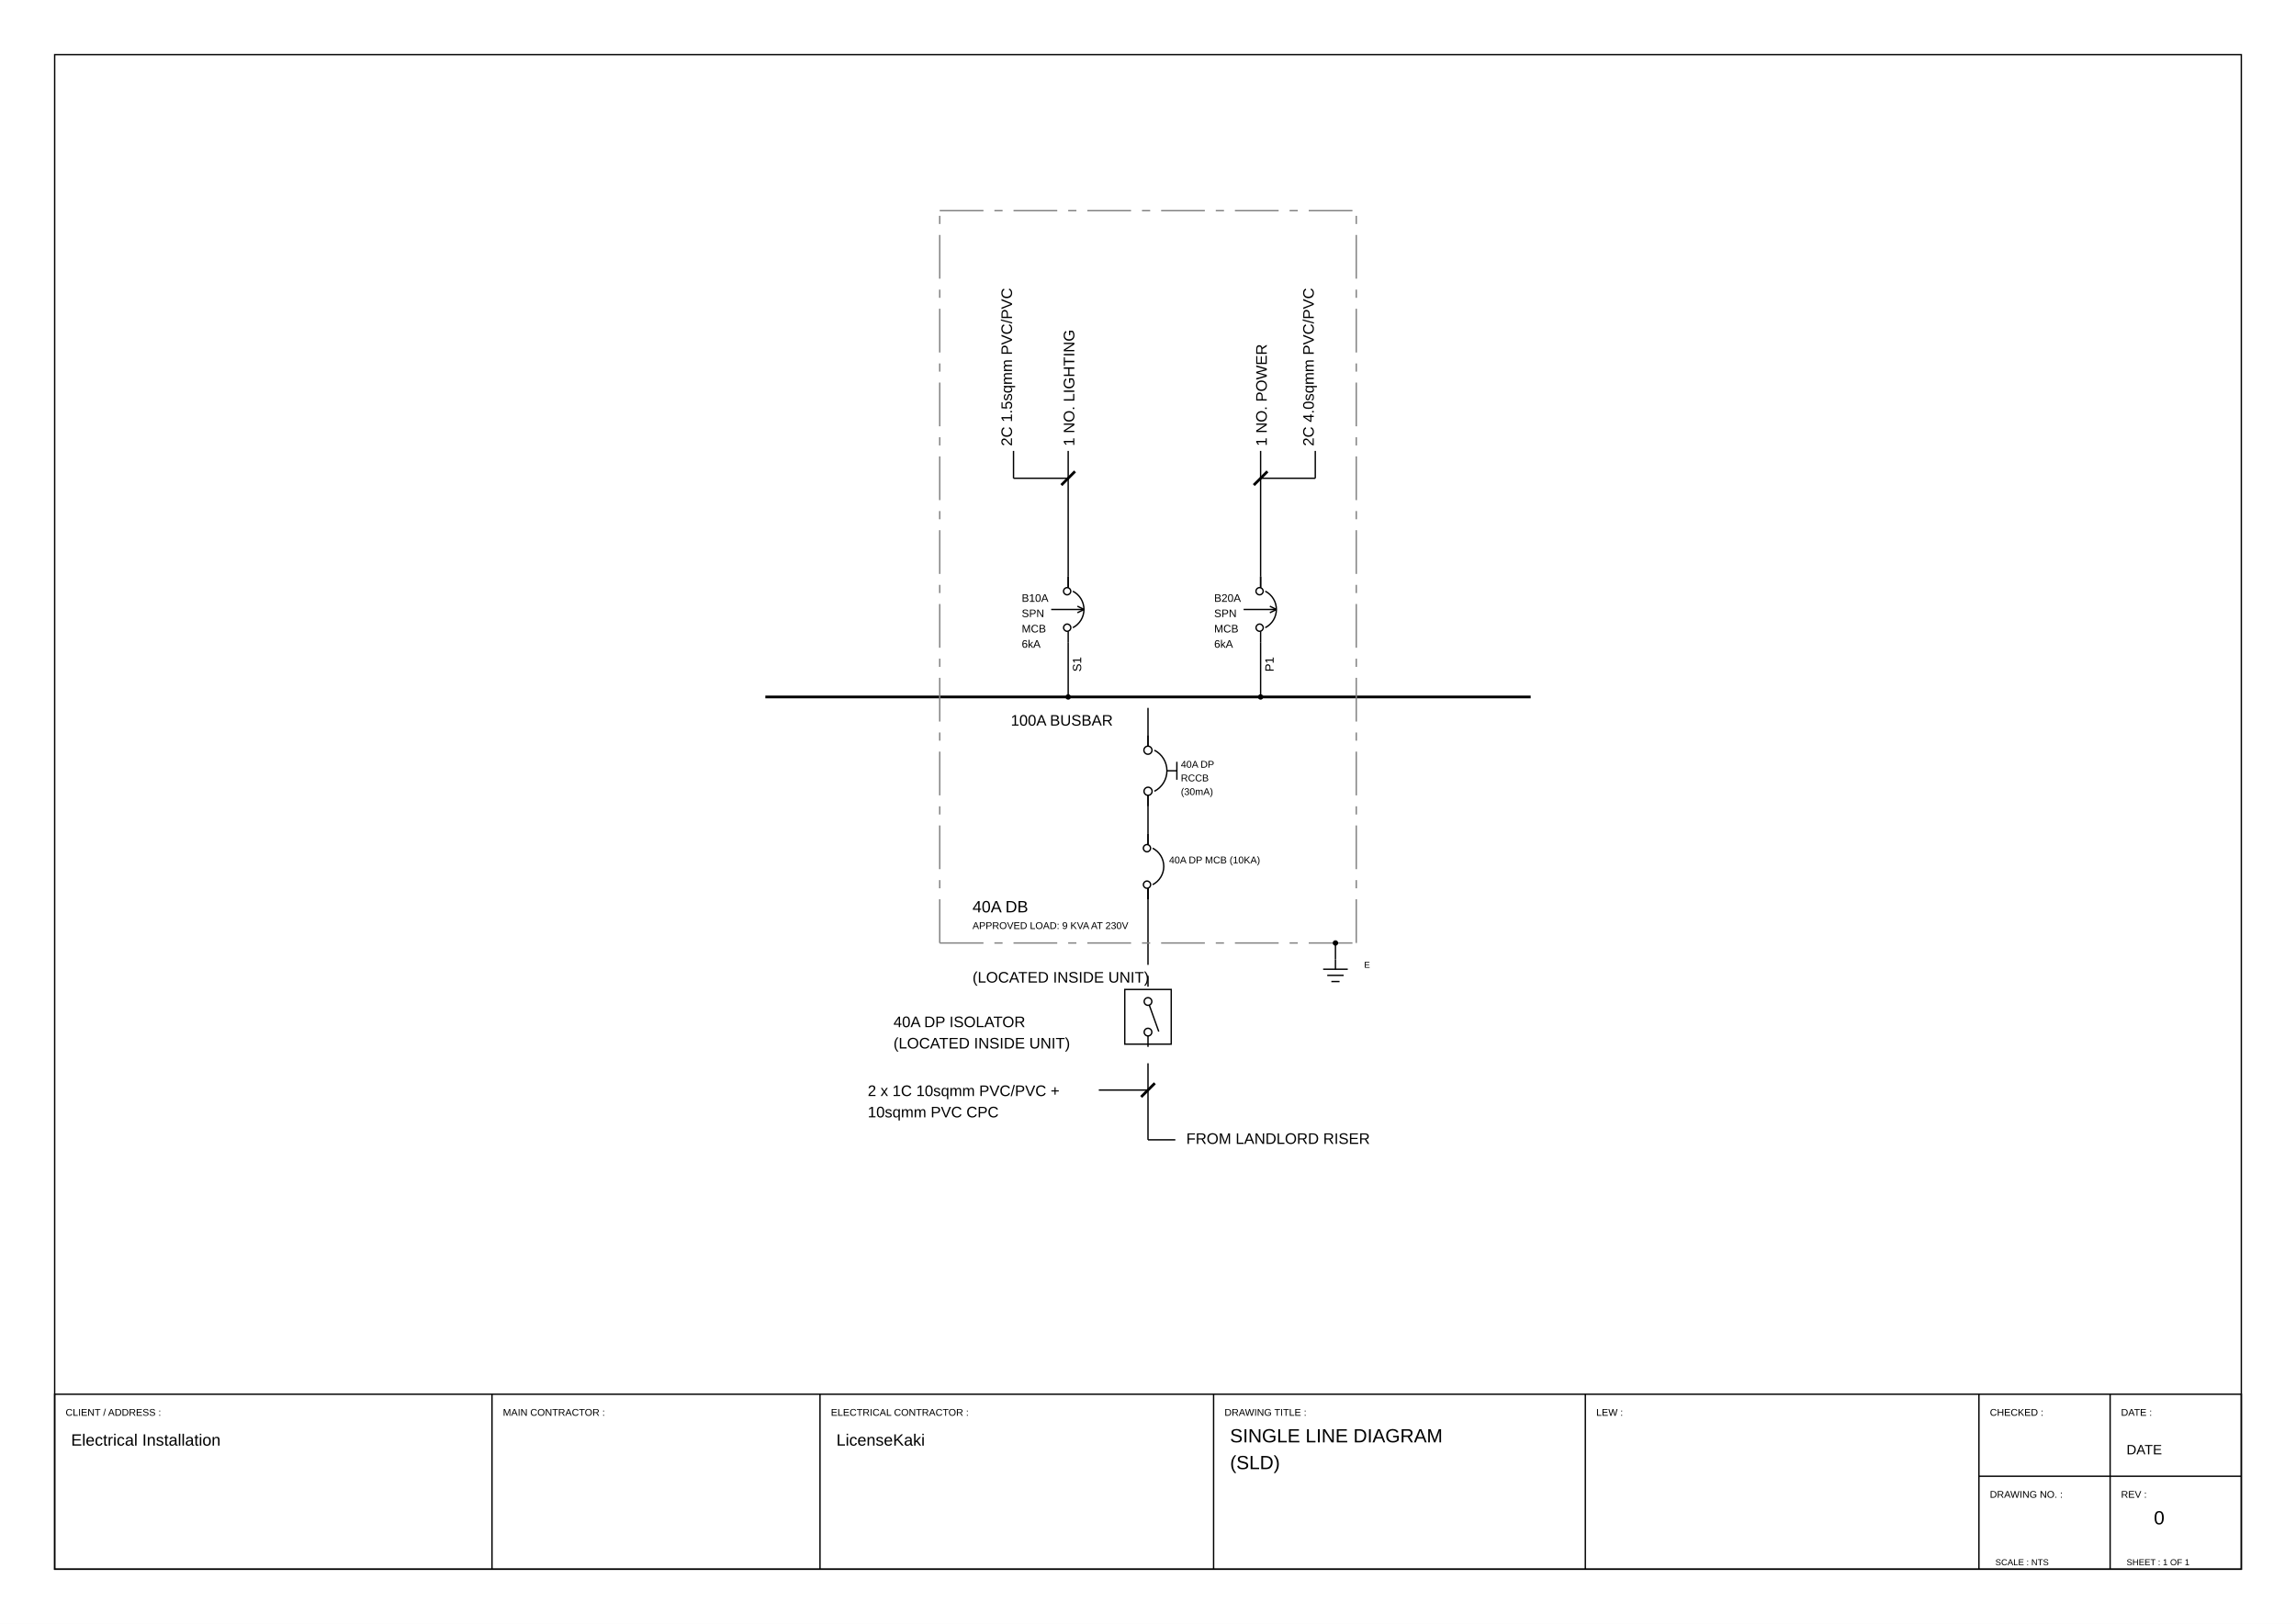
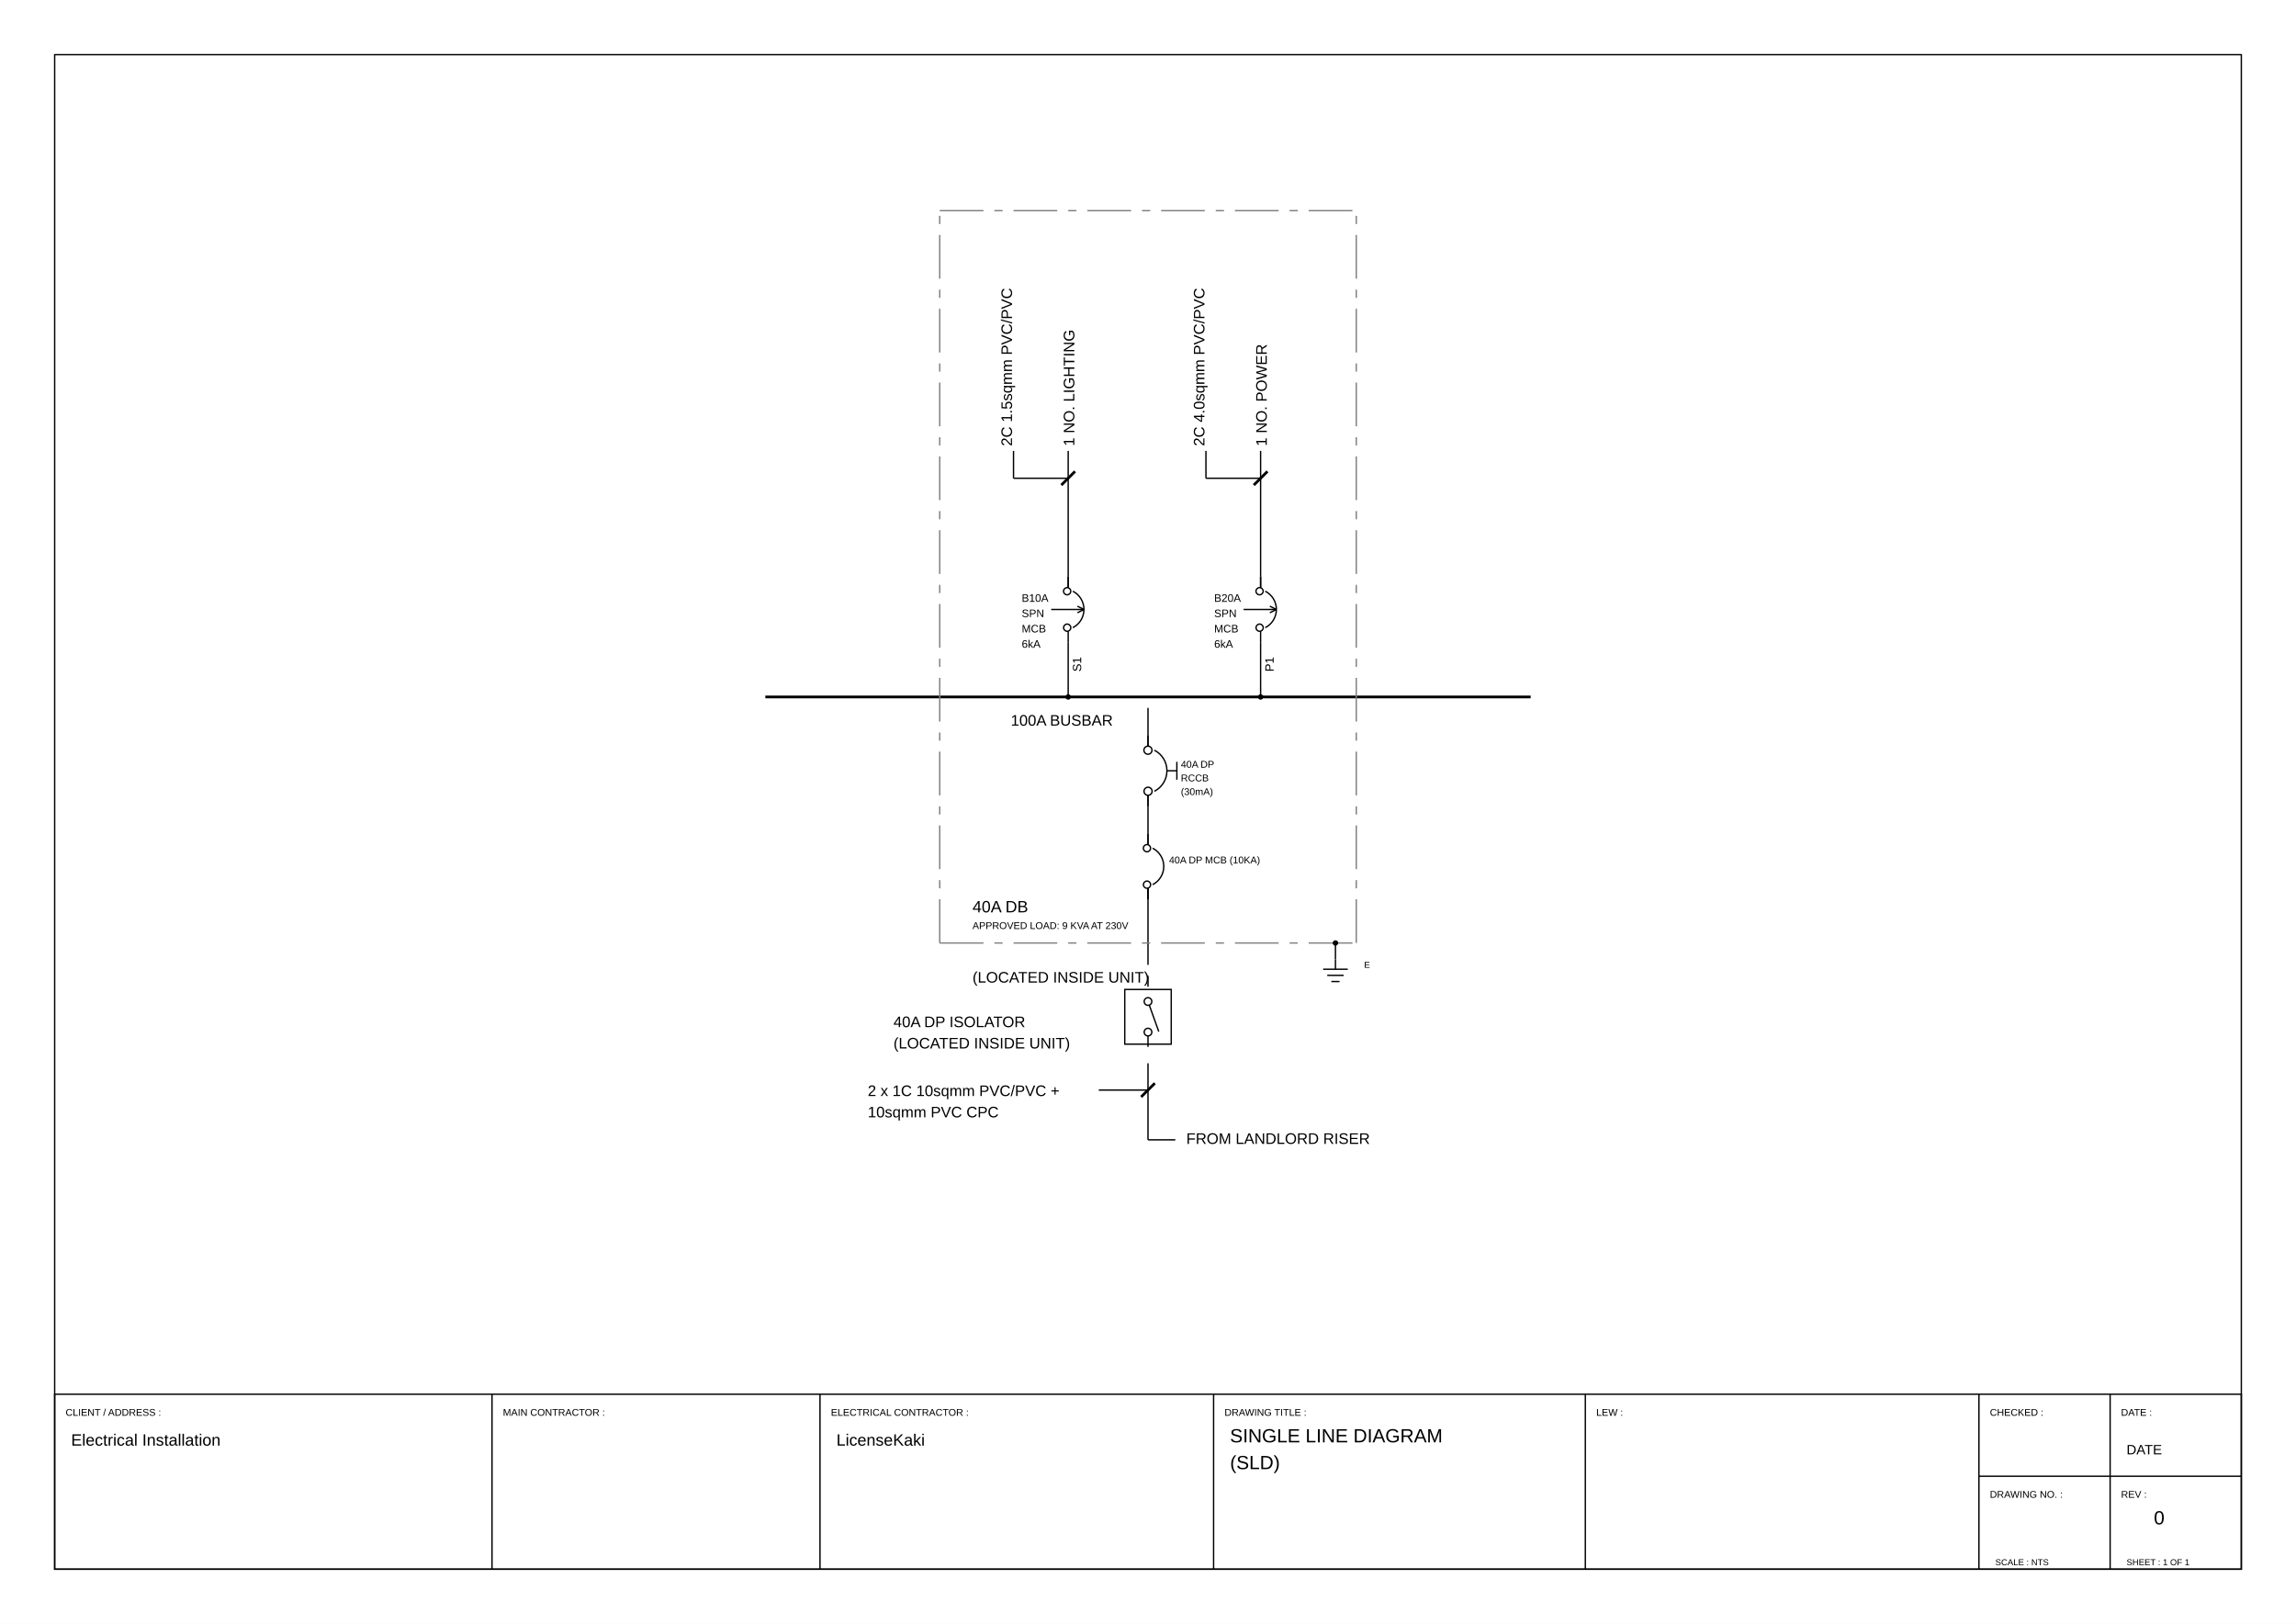
<svg xmlns="http://www.w3.org/2000/svg" viewBox="0 0 420.0 297.0" width="420.0mm" height="297.0mm">
  <rect width="420.0" height="297.0" fill="white" />
  <polygon points="10.00,287.00 410.00,287.00 410.00,10.00 10.00,10.00" stroke="#000000" stroke-width="0.25" fill="none" />
  <polygon points="10.00,287.00 410.00,287.00 410.00,255.00 10.00,255.00" stroke="#000000" stroke-width="0.25" fill="none" />
  <line x1="90.00" y1="255.00" x2="90.00" y2="287.00" stroke="#000000" stroke-width="0.25" fill="none" />
  <line x1="150.00" y1="255.00" x2="150.00" y2="287.00" stroke="#000000" stroke-width="0.25" fill="none" />
  <line x1="222.00" y1="255.00" x2="222.00" y2="287.00" stroke="#000000" stroke-width="0.25" fill="none" />
  <line x1="290.00" y1="255.00" x2="290.00" y2="287.00" stroke="#000000" stroke-width="0.25" fill="none" />
  <line x1="362.00" y1="255.00" x2="362.00" y2="287.00" stroke="#000000" stroke-width="0.25" fill="none" />
  <line x1="362.00" y1="270.00" x2="410.00" y2="270.00" stroke="#000000" stroke-width="0.25" fill="none" />
  <line x1="386.00" y1="255.00" x2="386.00" y2="287.00" stroke="#000000" stroke-width="0.25" fill="none" />
  <text x="12.00" y="258.94" font-family="Arial, Helvetica, sans-serif" font-size="1.8" fill="#000000">CLIENT / ADDRESS :</text>
  <text x="92.00" y="258.94" font-family="Arial, Helvetica, sans-serif" font-size="1.8" fill="#000000">MAIN CONTRACTOR :</text>
  <text x="152.00" y="258.94" font-family="Arial, Helvetica, sans-serif" font-size="1.8" fill="#000000">ELECTRICAL CONTRACTOR :</text>
  <text x="224.00" y="258.94" font-family="Arial, Helvetica, sans-serif" font-size="1.8" fill="#000000">DRAWING TITLE :</text>
  <text x="292.00" y="258.94" font-family="Arial, Helvetica, sans-serif" font-size="1.8" fill="#000000">LEW :</text>
  <text x="364.00" y="258.94" font-family="Arial, Helvetica, sans-serif" font-size="1.8" fill="#000000">CHECKED :</text>
  <text x="388.00" y="258.94" font-family="Arial, Helvetica, sans-serif" font-size="1.8" fill="#000000">DATE :</text>
  <text x="364.00" y="273.94" font-family="Arial, Helvetica, sans-serif" font-size="1.8" fill="#000000">DRAWING NO. :</text>
  <text x="388.00" y="273.94" font-family="Arial, Helvetica, sans-serif" font-size="1.8" fill="#000000">REV :</text>
  <text x="217.00" y="209.21" font-family="Arial, Helvetica, sans-serif" font-size="2.8" fill="#000000">FROM LANDLORD RISER</text>
  <circle cx="210.00" cy="188.77" r="0.70" stroke="#000000" stroke-width="0.25" fill="none" />
  <circle cx="210.00" cy="183.17" r="0.70" stroke="#000000" stroke-width="0.25" fill="none" />
  <polyline points="210.23,183.82 211.97,188.67" stroke="#000000" stroke-width="0.25" fill="none" />
  <polygon points="205.75,190.97 214.25,190.97 214.25,180.97 205.75,180.97" stroke="#000000" stroke-width="0.25" fill="none" />
  <text x="163.44" y="187.86" font-family="Arial, Helvetica, sans-serif" font-size="2.8" fill="#000000">
    <tspan x="163.44">40A DP ISOLATOR</tspan>
    <tspan x="163.44" dy="3.9">(LOCATED INSIDE UNIT)</tspan>
  </text>
  <path d="M 210.85,161.80 A 3.75,3.75 0 0,0 210.85,155.13" stroke="#000000" stroke-width="0.25" fill="none" />
  <circle cx="209.81" cy="155.13" r="0.66" stroke="#000000" stroke-width="0.25" fill="none" />
  <circle cx="209.82" cy="161.80" r="0.66" stroke="#000000" stroke-width="0.25" fill="none" />
  <line x1="210.00" y1="162.47" x2="210.00" y2="164.47" stroke="#000000" stroke-width="0.25" fill="none" />
  <line x1="210.00" y1="154.47" x2="210.00" y2="152.47" stroke="#000000" stroke-width="0.25" fill="none" />
  <text x="213.85" y="157.91" font-family="Arial, Helvetica, sans-serif" font-size="1.8" fill="#000000">40A DP MCB (10KA)</text>
  <path d="M 211.17,144.72 A 4.22,4.22 0 0,0 211.17,137.21" stroke="#000000" stroke-width="0.25" fill="none" />
  <circle cx="209.99" cy="137.21" r="0.74" stroke="#000000" stroke-width="0.25" fill="none" />
  <circle cx="210.01" cy="144.72" r="0.74" stroke="#000000" stroke-width="0.25" fill="none" />
  <line x1="213.47" y1="140.97" x2="215.28" y2="140.97" stroke="#000000" stroke-width="0.25" fill="none" />
  <line x1="215.28" y1="142.61" x2="215.28" y2="139.33" stroke="#000000" stroke-width="0.25" fill="none" />
  <line x1="210.00" y1="145.47" x2="210.00" y2="147.47" stroke="#000000" stroke-width="0.25" fill="none" />
  <line x1="210.00" y1="136.47" x2="210.00" y2="134.47" stroke="#000000" stroke-width="0.25" fill="none" />
  <text x="216.01" y="140.41" font-family="Arial, Helvetica, sans-serif" font-size="1.8" fill="#000000">
    <tspan x="216.01">40A DP</tspan>
    <tspan x="216.01" dy="2.5">RCCB </tspan>
    <tspan x="216.01" dy="2.5">(30mA)</tspan>
  </text>
  <line x1="140.00" y1="127.47" x2="280.00" y2="127.47" stroke="#000000" stroke-width="0.50" fill="none" />
  <text x="184.90" y="132.71" font-family="Arial, Helvetica, sans-serif" font-size="2.8" fill="#000000">100A BUSBAR</text>
  <text x="196.90" y="123.73" font-family="Arial, Helvetica, sans-serif" font-size="2.2" fill="#000000" transform="rotate(-90.0,196.90,122.85)">S1</text>
  <path d="M 196.25,114.80 A 3.75,3.75 0 0,0 196.25,108.13" stroke="#000000" stroke-width="0.25" fill="none" />
  <circle cx="195.21" cy="108.13" r="0.66" stroke="#000000" stroke-width="0.25" fill="none" />
  <circle cx="195.22" cy="114.80" r="0.66" stroke="#000000" stroke-width="0.25" fill="none" />
  <line x1="195.40" y1="115.47" x2="195.40" y2="117.47" stroke="#000000" stroke-width="0.25" fill="none" />
  <line x1="195.40" y1="107.47" x2="195.40" y2="105.47" stroke="#000000" stroke-width="0.25" fill="none" />
  <line x1="192.29" y1="111.47" x2="198.29" y2="111.47" stroke="#000000" stroke-width="0.25" fill="none" />
  <line x1="198.29" y1="111.47" x2="197.09" y2="110.87" stroke="#000000" stroke-width="0.25" fill="none" />
  <line x1="198.29" y1="111.47" x2="197.09" y2="112.07" stroke="#000000" stroke-width="0.25" fill="none" />
  <text x="186.90" y="110.07" font-family="Arial, Helvetica, sans-serif" font-size="2.0" fill="#000000">
    <tspan x="186.90">B10A</tspan>
    <tspan x="186.90" dy="2.8">SPN</tspan>
    <tspan x="186.90" dy="2.8">MCB</tspan>
    <tspan x="186.90" dy="2.8">6kA</tspan>
  </text>
  <text x="195.40" y="82.71" font-family="Arial, Helvetica, sans-serif" font-size="2.8" fill="#000000" transform="rotate(-90.0,195.40,81.59)">1 NO. LIGHTING</text>
  <text x="232.10" y="123.73" font-family="Arial, Helvetica, sans-serif" font-size="2.2" fill="#000000" transform="rotate(-90.0,232.10,122.85)">P1</text>
  <path d="M 231.45,114.80 A 3.75,3.75 0 0,0 231.45,108.13" stroke="#000000" stroke-width="0.25" fill="none" />
  <circle cx="230.41" cy="108.13" r="0.66" stroke="#000000" stroke-width="0.25" fill="none" />
  <circle cx="230.42" cy="114.80" r="0.66" stroke="#000000" stroke-width="0.25" fill="none" />
  <line x1="230.60" y1="115.47" x2="230.60" y2="117.47" stroke="#000000" stroke-width="0.25" fill="none" />
  <line x1="230.60" y1="107.47" x2="230.60" y2="105.47" stroke="#000000" stroke-width="0.25" fill="none" />
  <line x1="227.49" y1="111.47" x2="233.49" y2="111.47" stroke="#000000" stroke-width="0.25" fill="none" />
  <line x1="233.49" y1="111.47" x2="232.29" y2="110.87" stroke="#000000" stroke-width="0.25" fill="none" />
  <line x1="233.49" y1="111.47" x2="232.29" y2="112.07" stroke="#000000" stroke-width="0.25" fill="none" />
  <text x="222.10" y="110.07" font-family="Arial, Helvetica, sans-serif" font-size="2.0" fill="#000000">
    <tspan x="222.10">B20A</tspan>
    <tspan x="222.10" dy="2.8">SPN</tspan>
    <tspan x="222.10" dy="2.8">MCB</tspan>
    <tspan x="222.10" dy="2.8">6kA</tspan>
  </text>
  <text x="230.60" y="82.71" font-family="Arial, Helvetica, sans-serif" font-size="2.8" fill="#000000" transform="rotate(-90.0,230.60,81.59)">1 NO. POWER</text>
  <text x="184.00" y="82.71" font-family="Arial, Helvetica, sans-serif" font-size="2.8" fill="#000000" transform="rotate(-90.0,184.00,81.59)">2C 1.5sqmm PVC/PVC</text>
-   <text x="239.20" y="82.71" font-family="Arial, Helvetica, sans-serif" font-size="2.8" fill="#000000" transform="rotate(-90.0,239.20,81.59)">2C 4.0sqmm PVC/PVC</text>
+   <text x="219.20" y="82.71" font-family="Arial, Helvetica, sans-serif" font-size="2.8" fill="#000000" transform="rotate(-90.0,219.20,81.59)">2C 4.0sqmm PVC/PVC</text>
  <text x="177.90" y="166.87" font-family="Arial, Helvetica, sans-serif" font-size="3.0" fill="#000000">40A DB</text>
  <text x="177.90" y="169.91" font-family="Arial, Helvetica, sans-serif" font-size="1.8" fill="#000000">APPROVED LOAD: 9 KVA AT 230V</text>
  <text x="177.90" y="179.71" font-family="Arial, Helvetica, sans-serif" font-size="2.8" fill="#000000">(LOCATED INSIDE UNIT)</text>
  <line x1="244.29" y1="175.47" x2="244.29" y2="177.27" stroke="#000000" stroke-width="0.25" fill="none" />
  <line x1="242.04" y1="177.27" x2="246.54" y2="177.27" stroke="#000000" stroke-width="0.25" fill="none" />
  <line x1="242.79" y1="178.39" x2="245.79" y2="178.39" stroke="#000000" stroke-width="0.25" fill="none" />
  <line x1="243.54" y1="179.52" x2="245.04" y2="179.52" stroke="#000000" stroke-width="0.25" fill="none" />
  <text x="249.54" y="177.00" font-family="Arial, Helvetica, sans-serif" font-size="1.6" fill="#000000">E</text>
  <text x="158.73" y="200.46" font-family="Arial, Helvetica, sans-serif" font-size="2.8" fill="#000000">
    <tspan x="158.73">2 x 1C 10sqmm PVC/PVC +</tspan>
    <tspan x="158.73" dy="3.9">10sqmm PVC CPC</tspan>
  </text>
  <line x1="210.00" y1="208.47" x2="215.00" y2="208.47" stroke="#000000" stroke-width="0.25" fill="none" />
  <line x1="210.00" y1="208.47" x2="210.00" y2="194.47" stroke="#000000" stroke-width="0.25" fill="none" />
  <line x1="208.75" y1="200.62" x2="211.25" y2="198.12" stroke="#000000" stroke-width="0.50" fill="none" />
  <line x1="210.00" y1="199.37" x2="201.00" y2="199.37" stroke="#000000" stroke-width="0.25" fill="none" />
  <line x1="210.00" y1="191.47" x2="210.00" y2="189.47" stroke="#000000" stroke-width="0.25" fill="none" />
  <line x1="210.00" y1="180.47" x2="210.00" y2="178.47" stroke="#000000" stroke-width="0.25" fill="none" />
  <line x1="210.00" y1="176.47" x2="210.00" y2="162.47" stroke="#000000" stroke-width="0.25" fill="none" />
  <line x1="210.00" y1="164.47" x2="210.00" y2="162.47" stroke="#000000" stroke-width="0.25" fill="none" />
  <line x1="210.00" y1="154.47" x2="210.00" y2="152.47" stroke="#000000" stroke-width="0.25" fill="none" />
  <line x1="210.00" y1="152.47" x2="210.00" y2="147.47" stroke="#000000" stroke-width="0.25" fill="none" />
  <line x1="210.00" y1="147.47" x2="210.00" y2="145.47" stroke="#000000" stroke-width="0.25" fill="none" />
  <line x1="210.00" y1="136.47" x2="210.00" y2="134.47" stroke="#000000" stroke-width="0.25" fill="none" />
  <line x1="210.00" y1="134.47" x2="210.00" y2="129.47" stroke="#000000" stroke-width="0.25" fill="none" />
  <line x1="195.40" y1="127.47" x2="195.40" y2="117.47" stroke="#000000" stroke-width="0.25" fill="none" />
  <line x1="195.40" y1="107.47" x2="195.40" y2="105.47" stroke="#000000" stroke-width="0.25" fill="none" />
  <line x1="195.40" y1="105.47" x2="195.40" y2="82.47" stroke="#000000" stroke-width="0.25" fill="none" />
  <line x1="230.60" y1="127.47" x2="230.60" y2="117.47" stroke="#000000" stroke-width="0.25" fill="none" />
  <line x1="230.60" y1="107.47" x2="230.60" y2="105.47" stroke="#000000" stroke-width="0.25" fill="none" />
  <line x1="230.60" y1="105.47" x2="230.60" y2="82.47" stroke="#000000" stroke-width="0.25" fill="none" />
  <line x1="185.40" y1="87.47" x2="195.40" y2="87.47" stroke="#000000" stroke-width="0.25" fill="none" />
  <line x1="194.15" y1="88.72" x2="196.65" y2="86.22" stroke="#000000" stroke-width="0.50" fill="none" />
  <line x1="185.40" y1="87.47" x2="185.40" y2="82.47" stroke="#000000" stroke-width="0.25" fill="none" />
-   <line x1="230.60" y1="87.47" x2="240.60" y2="87.47" stroke="#000000" stroke-width="0.25" fill="none" />
+   <line x1="220.60" y1="87.47" x2="230.60" y2="87.47" stroke="#000000" stroke-width="0.25" fill="none" />
  <line x1="229.35" y1="88.72" x2="231.85" y2="86.22" stroke="#000000" stroke-width="0.50" fill="none" />
-   <line x1="240.60" y1="87.47" x2="240.60" y2="82.47" stroke="#000000" stroke-width="0.25" fill="none" />
+   <line x1="220.60" y1="87.47" x2="220.60" y2="82.47" stroke="#000000" stroke-width="0.25" fill="none" />
  <line x1="244.29" y1="172.47" x2="244.29" y2="175.47" stroke="#000000" stroke-width="0.25" fill="none" />
  <line x1="171.90" y1="172.47" x2="179.90" y2="172.47" stroke="#808080" stroke-width="0.25" fill="none" />
  <line x1="181.90" y1="172.47" x2="183.40" y2="172.47" stroke="#808080" stroke-width="0.25" fill="none" />
  <line x1="185.40" y1="172.47" x2="193.40" y2="172.47" stroke="#808080" stroke-width="0.25" fill="none" />
  <line x1="195.40" y1="172.47" x2="196.90" y2="172.47" stroke="#808080" stroke-width="0.25" fill="none" />
  <line x1="198.90" y1="172.47" x2="206.90" y2="172.47" stroke="#808080" stroke-width="0.25" fill="none" />
  <line x1="208.90" y1="172.47" x2="210.40" y2="172.47" stroke="#808080" stroke-width="0.25" fill="none" />
  <line x1="212.40" y1="172.47" x2="220.40" y2="172.47" stroke="#808080" stroke-width="0.25" fill="none" />
  <line x1="222.40" y1="172.47" x2="223.90" y2="172.47" stroke="#808080" stroke-width="0.25" fill="none" />
  <line x1="225.90" y1="172.47" x2="233.90" y2="172.47" stroke="#808080" stroke-width="0.25" fill="none" />
  <line x1="235.90" y1="172.47" x2="237.40" y2="172.47" stroke="#808080" stroke-width="0.25" fill="none" />
  <line x1="239.40" y1="172.47" x2="247.40" y2="172.47" stroke="#808080" stroke-width="0.25" fill="none" />
  <line x1="171.90" y1="38.53" x2="179.90" y2="38.53" stroke="#808080" stroke-width="0.25" fill="none" />
  <line x1="181.90" y1="38.53" x2="183.40" y2="38.53" stroke="#808080" stroke-width="0.25" fill="none" />
  <line x1="185.40" y1="38.53" x2="193.40" y2="38.53" stroke="#808080" stroke-width="0.25" fill="none" />
  <line x1="195.40" y1="38.53" x2="196.90" y2="38.53" stroke="#808080" stroke-width="0.25" fill="none" />
  <line x1="198.90" y1="38.53" x2="206.90" y2="38.53" stroke="#808080" stroke-width="0.25" fill="none" />
  <line x1="208.90" y1="38.53" x2="210.40" y2="38.53" stroke="#808080" stroke-width="0.25" fill="none" />
  <line x1="212.40" y1="38.53" x2="220.40" y2="38.53" stroke="#808080" stroke-width="0.25" fill="none" />
  <line x1="222.40" y1="38.53" x2="223.90" y2="38.53" stroke="#808080" stroke-width="0.25" fill="none" />
  <line x1="225.90" y1="38.53" x2="233.90" y2="38.53" stroke="#808080" stroke-width="0.25" fill="none" />
  <line x1="235.90" y1="38.53" x2="237.40" y2="38.53" stroke="#808080" stroke-width="0.25" fill="none" />
  <line x1="239.40" y1="38.53" x2="247.40" y2="38.53" stroke="#808080" stroke-width="0.25" fill="none" />
  <line x1="171.90" y1="172.47" x2="171.90" y2="164.47" stroke="#808080" stroke-width="0.25" fill="none" />
  <line x1="171.90" y1="162.47" x2="171.90" y2="160.97" stroke="#808080" stroke-width="0.25" fill="none" />
  <line x1="171.90" y1="158.97" x2="171.90" y2="150.97" stroke="#808080" stroke-width="0.25" fill="none" />
  <line x1="171.90" y1="148.97" x2="171.90" y2="147.47" stroke="#808080" stroke-width="0.25" fill="none" />
  <line x1="171.90" y1="145.47" x2="171.90" y2="137.47" stroke="#808080" stroke-width="0.25" fill="none" />
  <line x1="171.90" y1="135.47" x2="171.90" y2="133.97" stroke="#808080" stroke-width="0.25" fill="none" />
  <line x1="171.90" y1="131.97" x2="171.90" y2="123.97" stroke="#808080" stroke-width="0.25" fill="none" />
  <line x1="171.90" y1="121.97" x2="171.90" y2="120.47" stroke="#808080" stroke-width="0.25" fill="none" />
  <line x1="171.90" y1="118.47" x2="171.90" y2="110.47" stroke="#808080" stroke-width="0.25" fill="none" />
  <line x1="171.90" y1="108.47" x2="171.90" y2="106.97" stroke="#808080" stroke-width="0.25" fill="none" />
  <line x1="171.90" y1="104.97" x2="171.90" y2="96.97" stroke="#808080" stroke-width="0.25" fill="none" />
  <line x1="171.90" y1="94.97" x2="171.90" y2="93.47" stroke="#808080" stroke-width="0.25" fill="none" />
  <line x1="171.90" y1="91.47" x2="171.90" y2="83.47" stroke="#808080" stroke-width="0.25" fill="none" />
  <line x1="171.90" y1="81.47" x2="171.90" y2="79.97" stroke="#808080" stroke-width="0.25" fill="none" />
  <line x1="171.90" y1="77.97" x2="171.90" y2="69.97" stroke="#808080" stroke-width="0.25" fill="none" />
  <line x1="171.90" y1="67.97" x2="171.90" y2="66.47" stroke="#808080" stroke-width="0.25" fill="none" />
  <line x1="171.90" y1="64.47" x2="171.90" y2="56.47" stroke="#808080" stroke-width="0.25" fill="none" />
  <line x1="171.90" y1="54.47" x2="171.90" y2="52.97" stroke="#808080" stroke-width="0.25" fill="none" />
  <line x1="171.90" y1="50.97" x2="171.90" y2="42.97" stroke="#808080" stroke-width="0.25" fill="none" />
  <line x1="171.90" y1="40.97" x2="171.90" y2="39.47" stroke="#808080" stroke-width="0.25" fill="none" />
  <line x1="248.10" y1="172.47" x2="248.10" y2="164.47" stroke="#808080" stroke-width="0.25" fill="none" />
  <line x1="248.10" y1="162.47" x2="248.10" y2="160.97" stroke="#808080" stroke-width="0.25" fill="none" />
  <line x1="248.10" y1="158.97" x2="248.10" y2="150.97" stroke="#808080" stroke-width="0.25" fill="none" />
  <line x1="248.10" y1="148.97" x2="248.10" y2="147.47" stroke="#808080" stroke-width="0.25" fill="none" />
  <line x1="248.10" y1="145.47" x2="248.10" y2="137.47" stroke="#808080" stroke-width="0.25" fill="none" />
  <line x1="248.10" y1="135.47" x2="248.10" y2="133.97" stroke="#808080" stroke-width="0.25" fill="none" />
  <line x1="248.10" y1="131.97" x2="248.10" y2="123.97" stroke="#808080" stroke-width="0.25" fill="none" />
  <line x1="248.10" y1="121.97" x2="248.10" y2="120.47" stroke="#808080" stroke-width="0.25" fill="none" />
  <line x1="248.10" y1="118.47" x2="248.10" y2="110.47" stroke="#808080" stroke-width="0.25" fill="none" />
  <line x1="248.10" y1="108.47" x2="248.10" y2="106.97" stroke="#808080" stroke-width="0.25" fill="none" />
  <line x1="248.10" y1="104.97" x2="248.10" y2="96.97" stroke="#808080" stroke-width="0.25" fill="none" />
  <line x1="248.10" y1="94.97" x2="248.10" y2="93.47" stroke="#808080" stroke-width="0.25" fill="none" />
  <line x1="248.10" y1="91.47" x2="248.10" y2="83.47" stroke="#808080" stroke-width="0.25" fill="none" />
  <line x1="248.10" y1="81.47" x2="248.10" y2="79.97" stroke="#808080" stroke-width="0.25" fill="none" />
  <line x1="248.10" y1="77.97" x2="248.10" y2="69.97" stroke="#808080" stroke-width="0.25" fill="none" />
  <line x1="248.10" y1="67.97" x2="248.10" y2="66.47" stroke="#808080" stroke-width="0.25" fill="none" />
  <line x1="248.10" y1="64.47" x2="248.10" y2="56.47" stroke="#808080" stroke-width="0.25" fill="none" />
  <line x1="248.10" y1="54.47" x2="248.10" y2="52.97" stroke="#808080" stroke-width="0.25" fill="none" />
  <line x1="248.10" y1="50.97" x2="248.10" y2="42.97" stroke="#808080" stroke-width="0.25" fill="none" />
  <line x1="248.10" y1="40.97" x2="248.10" y2="39.47" stroke="#808080" stroke-width="0.25" fill="none" />
  <circle cx="195.40" cy="127.47" r="0.50" fill="rgb(0,0,0)" stroke="none" />
  <circle cx="230.60" cy="127.47" r="0.50" fill="rgb(0,0,0)" stroke="none" />
  <circle cx="244.29" cy="172.47" r="0.50" fill="rgb(0,0,0)" stroke="none" />
  <text x="13.00" y="264.40" font-family="Arial, Helvetica, sans-serif" font-size="3.0" fill="#000000">Electrical Installation</text>
  <text x="153.00" y="264.40" font-family="Arial, Helvetica, sans-serif" font-size="3.0" fill="#000000">LicenseKaki</text>
  <text x="225.00" y="263.80" font-family="Arial, Helvetica, sans-serif" font-size="3.5" fill="#000000">
    <tspan x="225.00">SINGLE LINE DIAGRAM</tspan>
    <tspan x="225.00" dy="4.9">(SLD)</tspan>
  </text>
  <text x="389.00" y="266.00" font-family="Arial, Helvetica, sans-serif" font-size="2.5" fill="#000000">DATE</text>
  <text x="365.00" y="278.00" font-family="Arial, Helvetica, sans-serif" font-size="2.5" fill="#000000" />
  <text x="394.00" y="278.80" font-family="Arial, Helvetica, sans-serif" font-size="3.5" fill="#000000">0</text>
  <text x="365.00" y="286.28" font-family="Arial, Helvetica, sans-serif" font-size="1.6" fill="#000000">SCALE : NTS</text>
  <text x="389.00" y="286.28" font-family="Arial, Helvetica, sans-serif" font-size="1.6" fill="#000000">SHEET : 1 OF 1</text>
</svg>
